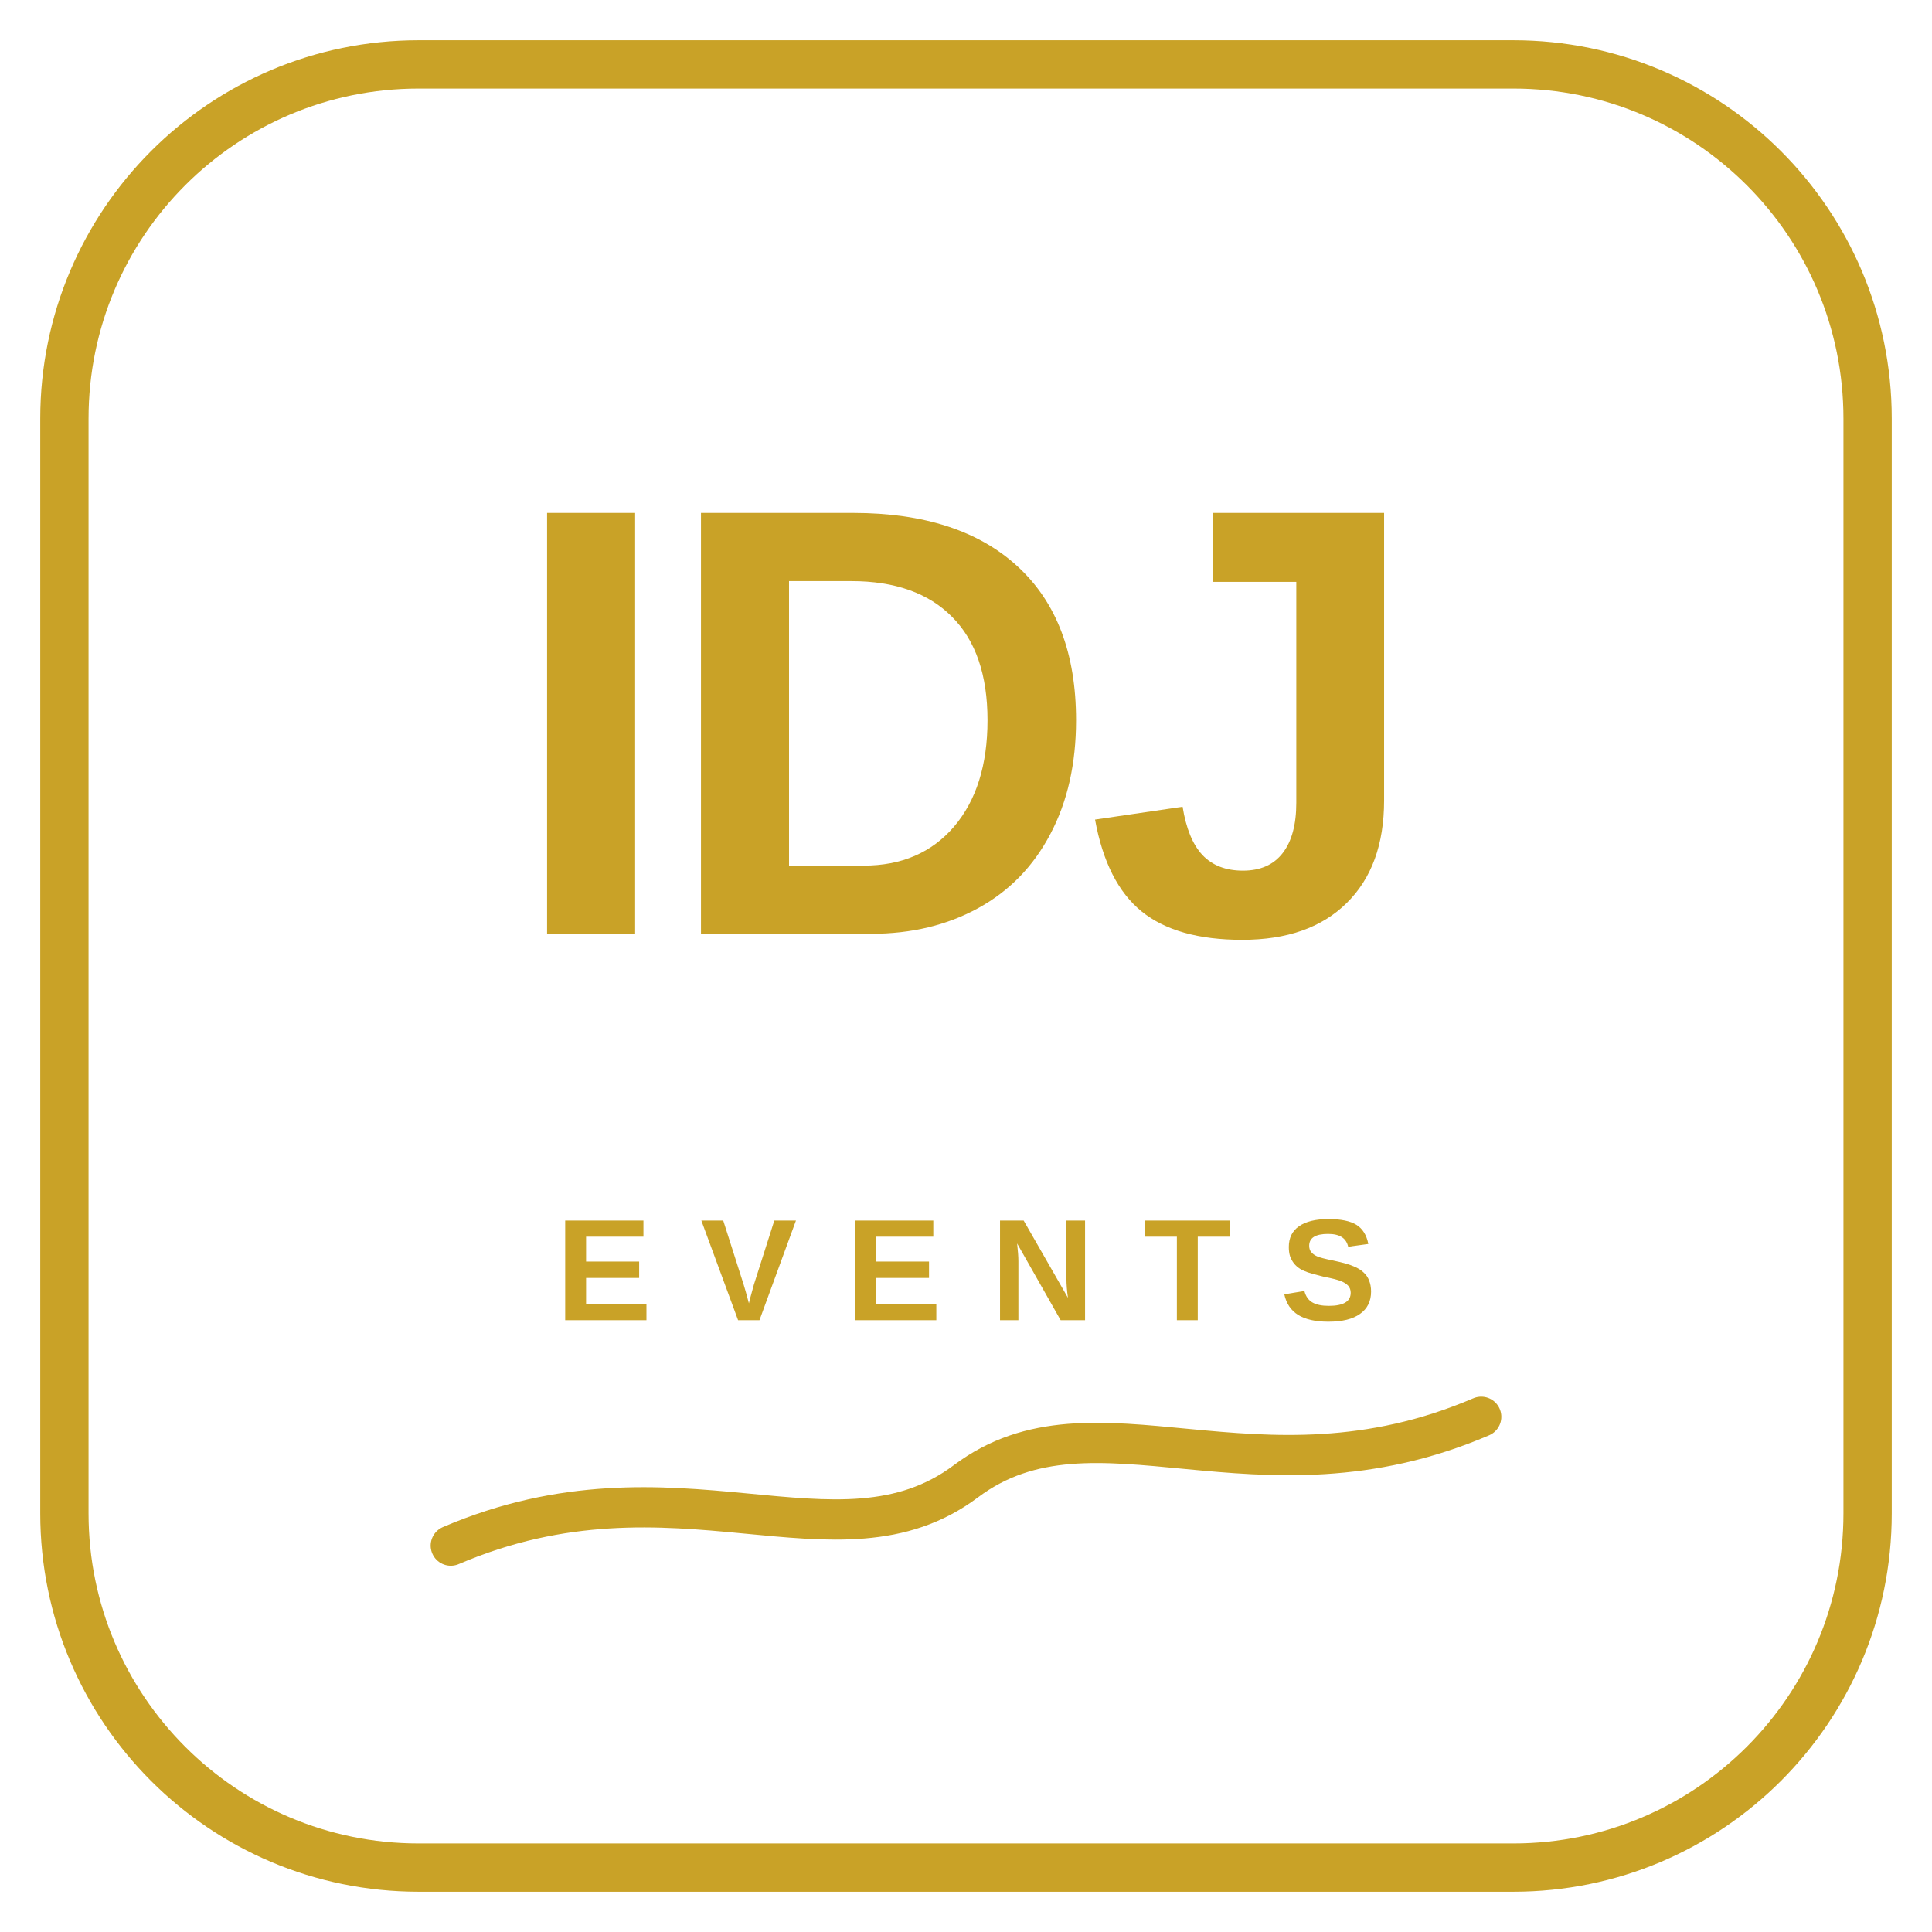
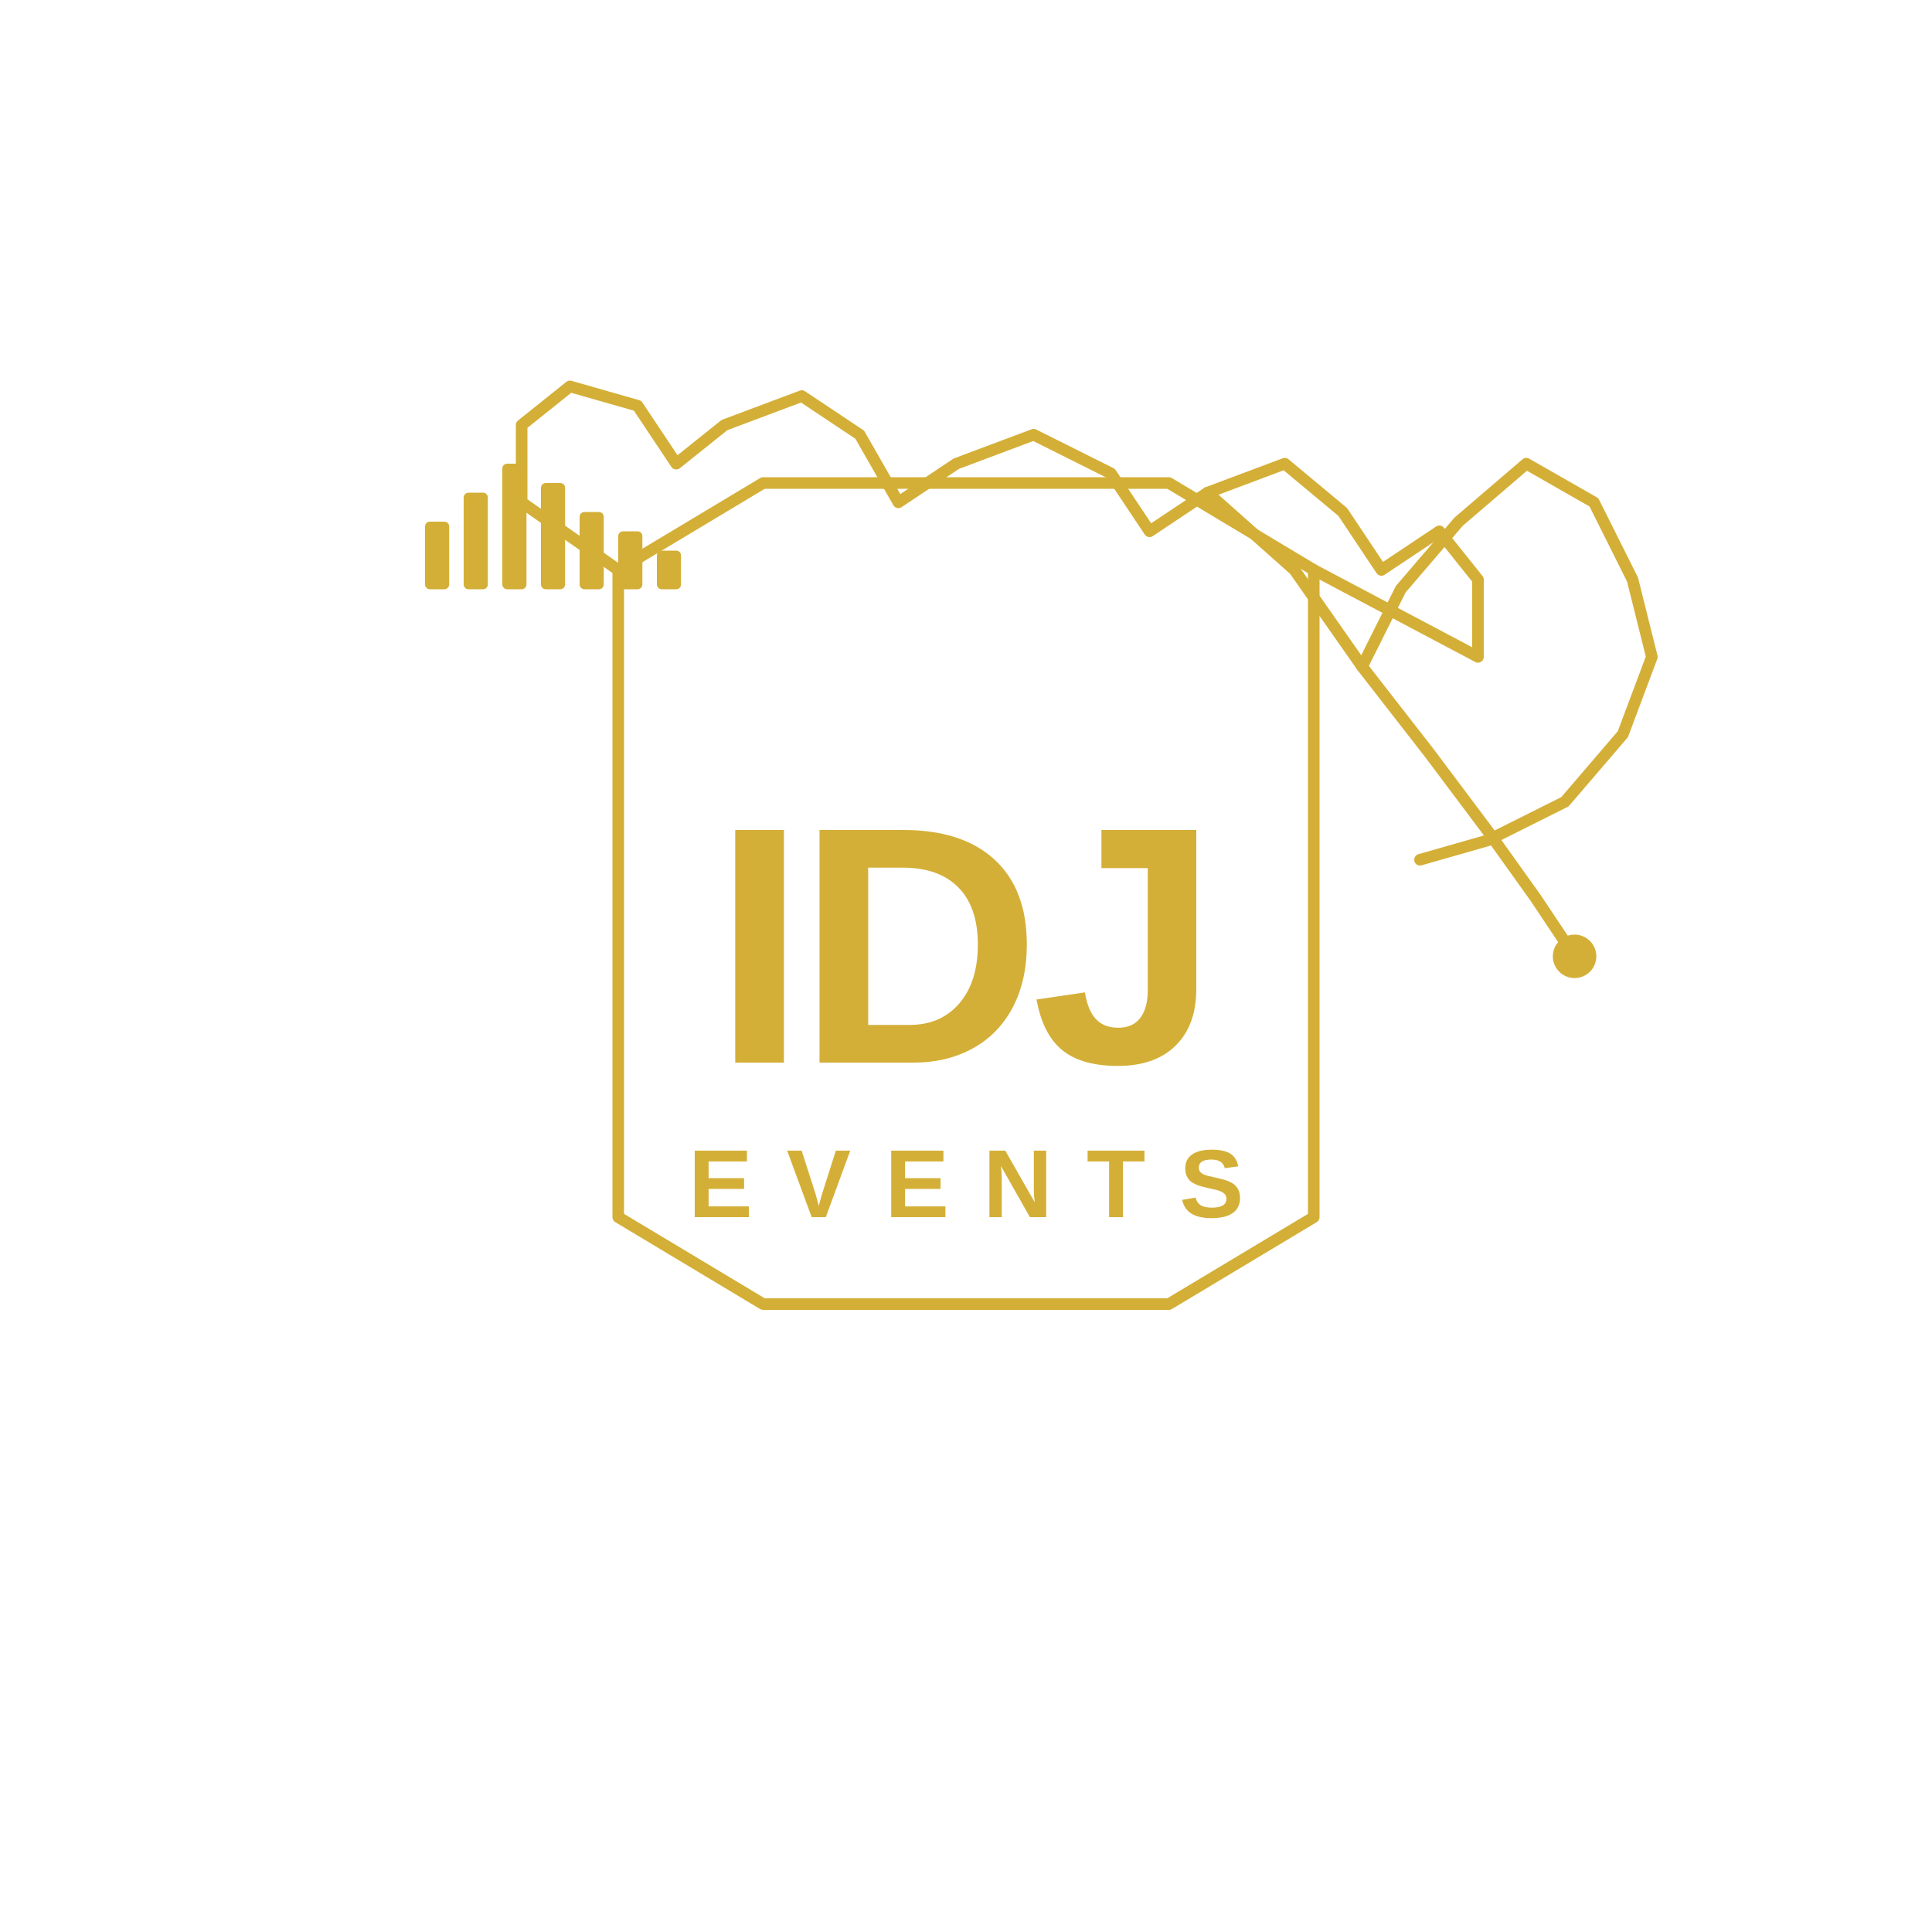
- <svg xmlns="http://www.w3.org/2000/svg" viewBox="0 0 120 120" role="img" aria-label="I DJ Events mark">
-   <rect x="4" y="4" width="112" height="112" rx="22" fill="none" stroke="#c9a227" stroke-width="3" />
-   <text x="60" y="58" text-anchor="middle" fill="#c9a227" font-family="Arial, Helvetica, sans-serif" font-size="38" font-weight="700" letter-spacing="-1">IDJ</text>
-   <text x="60" y="82" text-anchor="middle" fill="#c9a227" font-family="Arial, Helvetica, sans-serif" font-size="9" font-weight="600" letter-spacing="3">EVENTS</text>
-   <path d="M28 96 C42 90 52 98 60 92 C68 86 78 94 92 88" fill="none" stroke="#c9a227" stroke-width="2.5" stroke-linecap="round" />
+ <svg xmlns="http://www.w3.org/2000/svg" viewBox="0 0 400 400" role="img" aria-label="I DJ Events">
+   <rect width="400" height="400" fill="none" />
+   <g fill="none" stroke="#D4AF37" stroke-width="2.4" stroke-linejoin="round" stroke-linecap="round">
+     <path d="M128 148 L128 118 L158 100 L242 100 L272 118 L272 148 L272 252 L242 270 L158 270 L128 252 Z" />
+     <path d="M128 118 L108 104 L108 88 L118 80 L132 84 L140 96 L150 88 L166 82 L178 90 L186 104 L198 96 L214 90 L230 98 L238 110 L250 102 L266 96 L278 106 L286 118 L298 110 L306 120 L306 136 L272 118" />
+     <path d="M250 102 L268 118 L282 138 L296 156 L308 172 L318 186 L326 198" />
+     <circle cx="326" cy="198" r="4.5" fill="#D4AF37" stroke="none" />
+     <path d="M282 138 L290 122 L302 108 L316 96 L330 104 L338 120 L342 136 L336 152 L324 166 L308 174 L294 178" />
+   </g>
+   <g fill="#D4AF37">
+     <rect x="88" y="108" width="5" height="14" rx="1" />
+     <rect x="96" y="102" width="5" height="20" rx="1" />
+     <rect x="104" y="96" width="5" height="26" rx="1" />
+     <rect x="112" y="100" width="5" height="22" rx="1" />
+     <rect x="120" y="106" width="5" height="16" rx="1" />
+     <rect x="128" y="110" width="5" height="12" rx="1" />
+     <rect x="136" y="114" width="5" height="8" rx="1" />
+   </g>
+   <text x="200" y="220" text-anchor="middle" fill="#D4AF37" font-family="Arial, Helvetica, sans-serif" font-size="70" font-weight="700" letter-spacing="-2">IDJ</text>
+   <text x="200" y="252" text-anchor="middle" fill="#D4AF37" font-family="Arial, Helvetica, sans-serif" font-size="20" font-weight="600" letter-spacing="7">EVENTS</text>
</svg>
